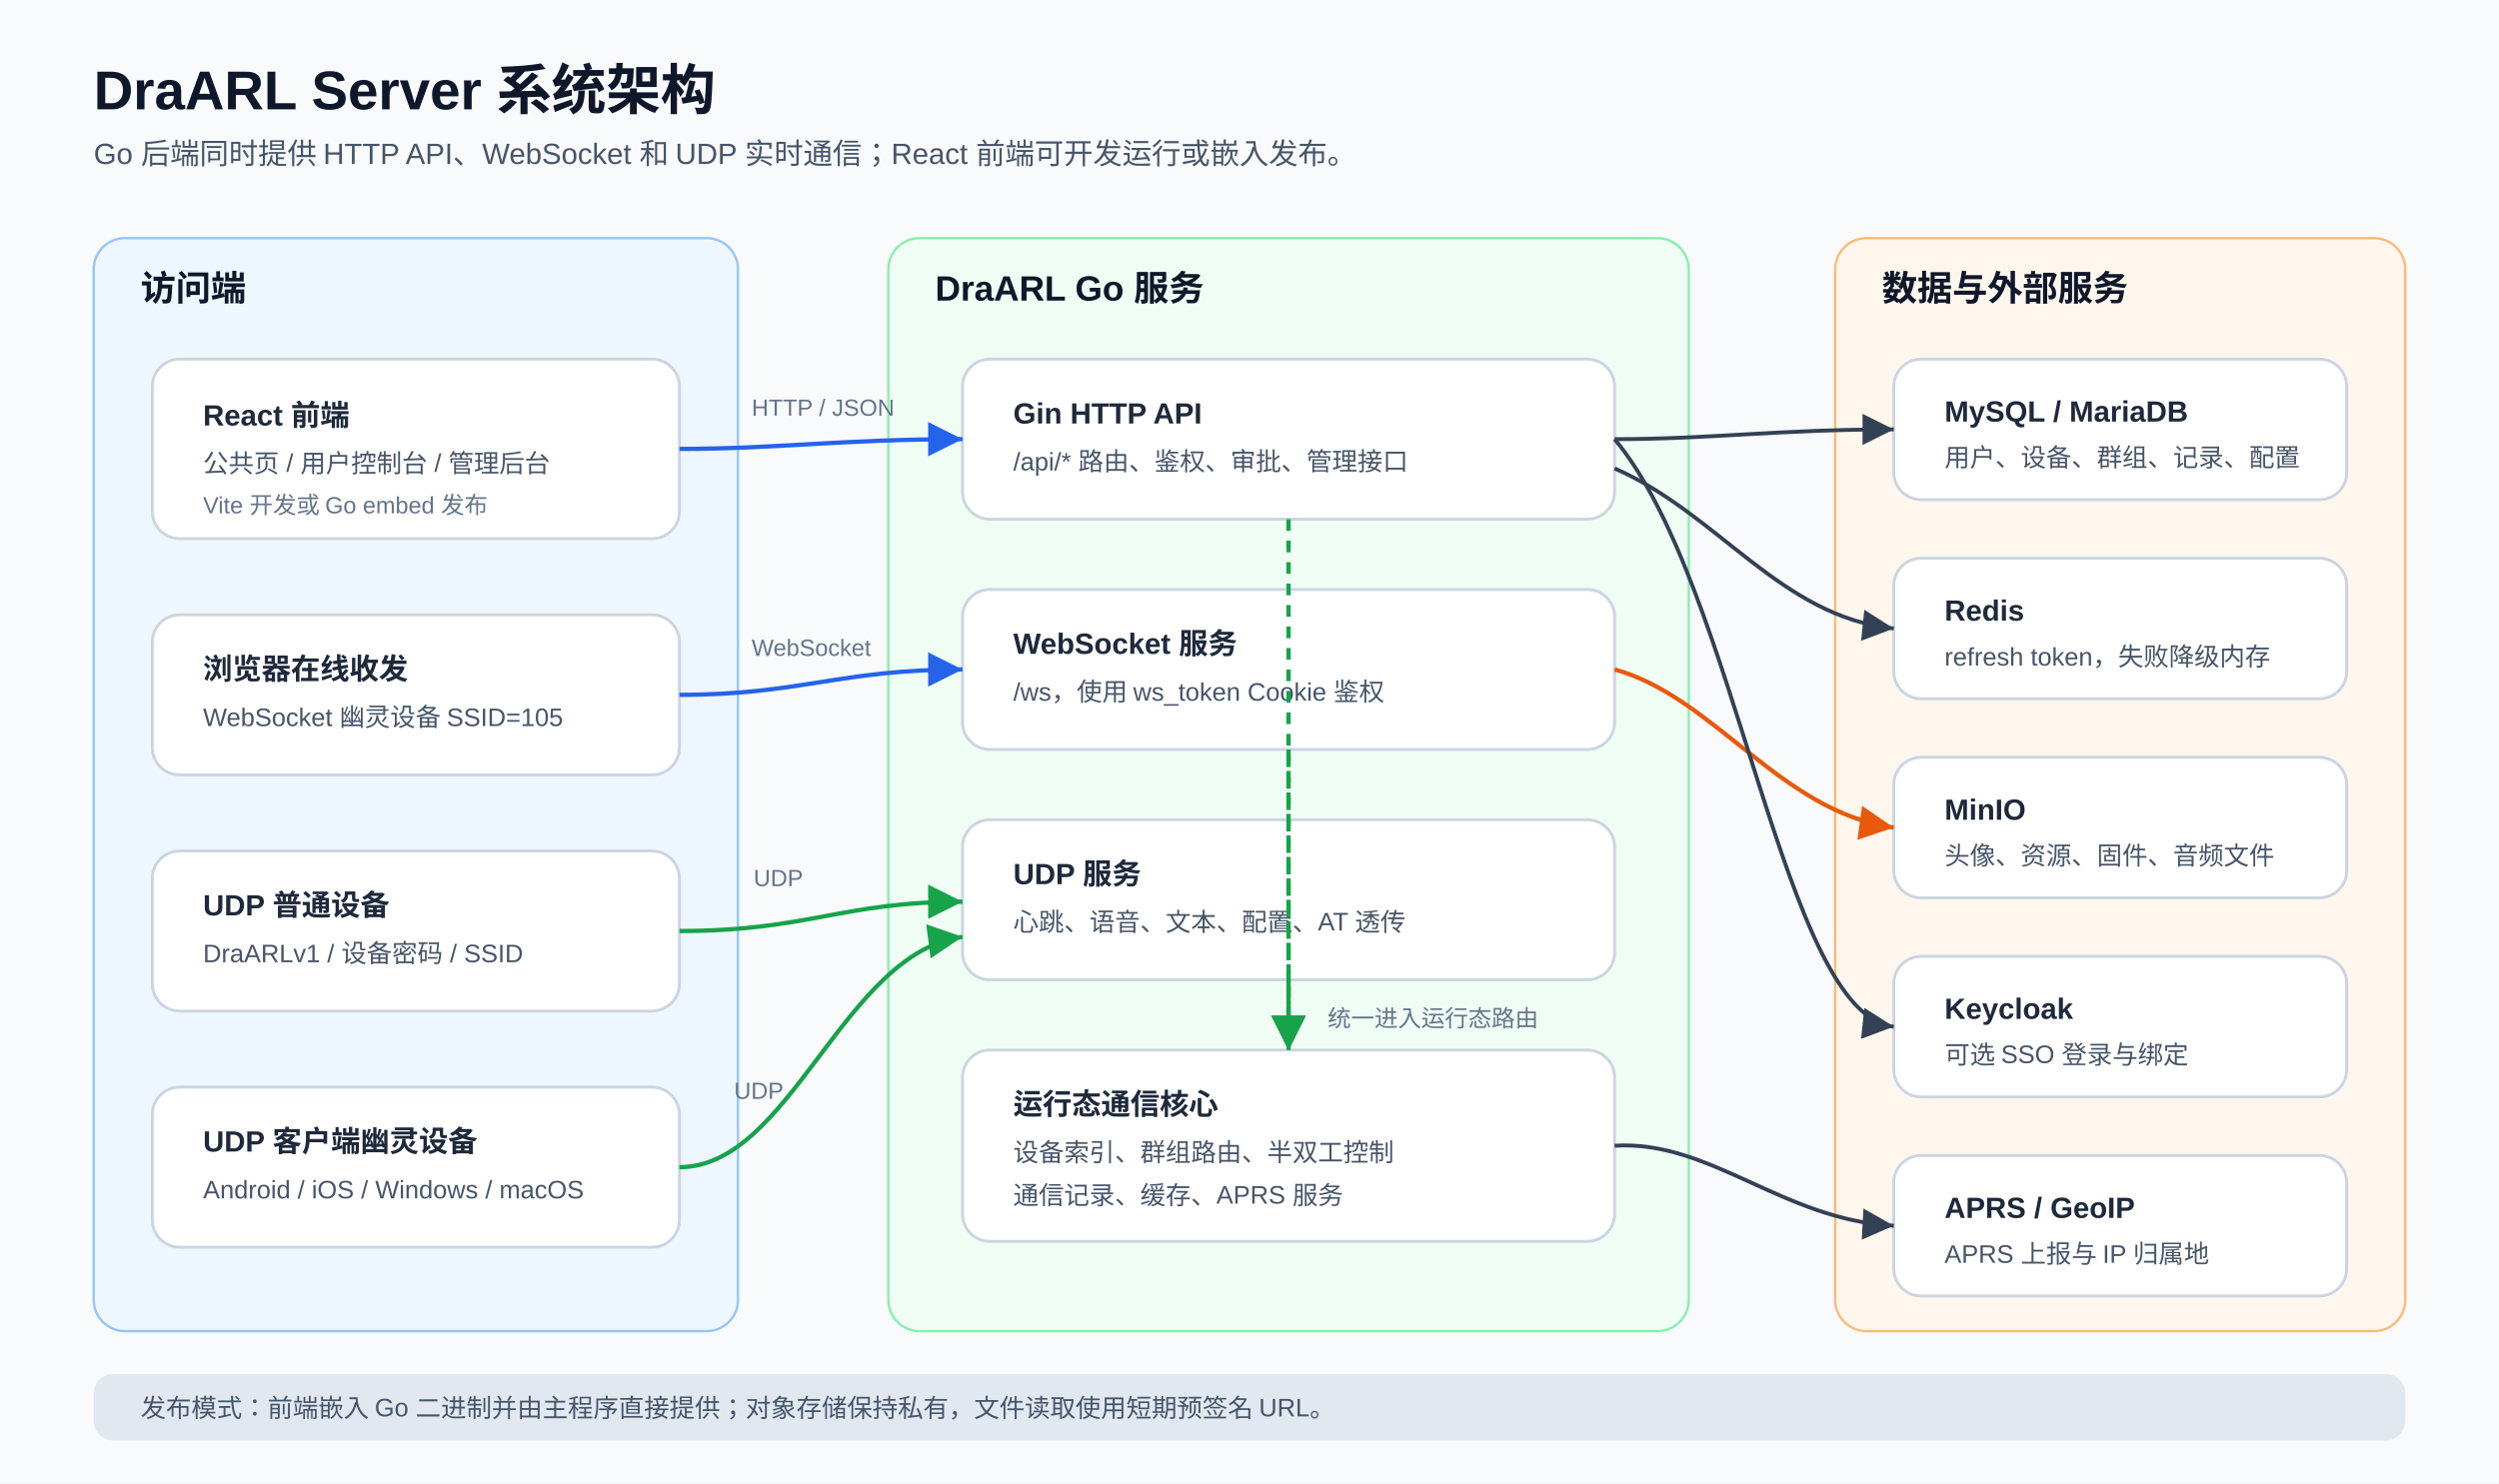
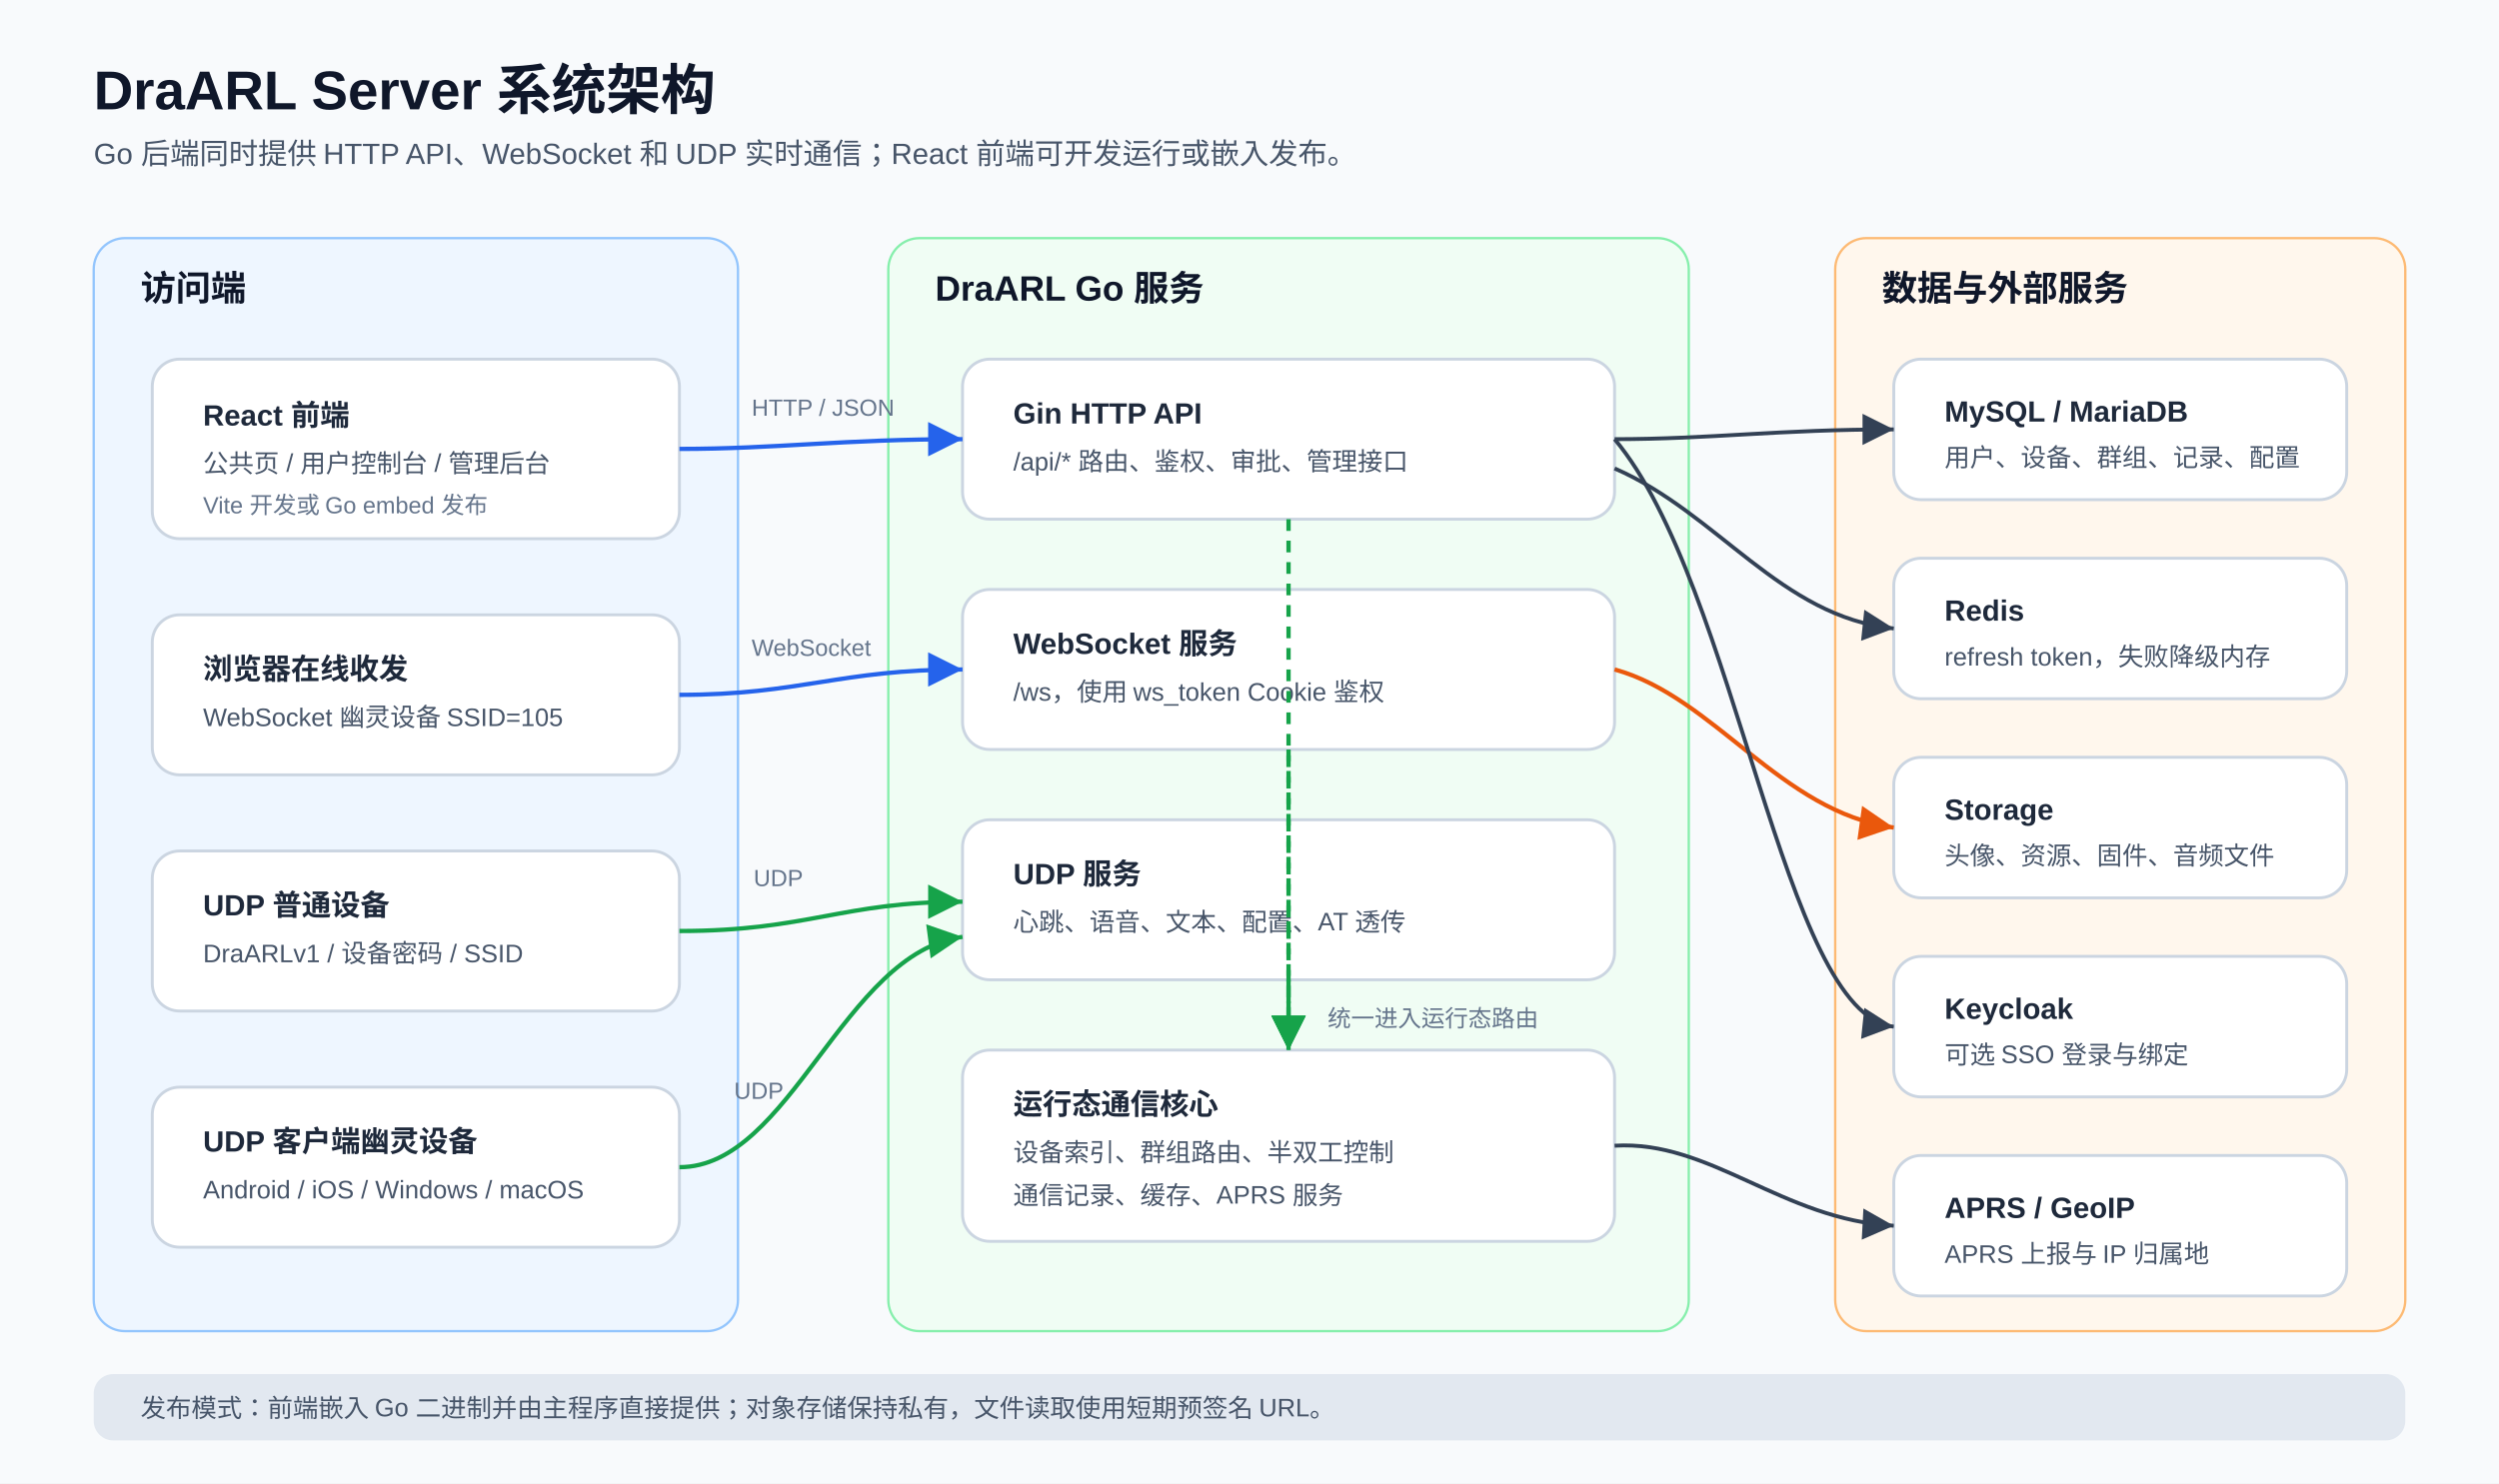
<svg xmlns="http://www.w3.org/2000/svg" width="1280" height="760" viewBox="0 0 1280 760" role="img" aria-labelledby="title desc">
  <defs>
    <style>
      .bg { fill: #f8fafc; }
      .panel { fill: #ffffff; stroke: #cbd5e1; stroke-width: 1.5; rx: 14; }
      .zone { fill: #eef6ff; stroke: #93c5fd; stroke-width: 1.2; rx: 16; }
      .zone2 { fill: #f0fdf4; stroke: #86efac; stroke-width: 1.2; rx: 16; }
      .zone3 { fill: #fff7ed; stroke: #fdba74; stroke-width: 1.2; rx: 16; }
      .title { font: 700 28px "Microsoft YaHei", "Segoe UI", Arial, sans-serif; fill: #0f172a; }
      .subtitle { font: 500 15px "Microsoft YaHei", "Segoe UI", Arial, sans-serif; fill: #475569; }
      .h2 { font: 700 18px "Microsoft YaHei", "Segoe UI", Arial, sans-serif; fill: #0f172a; }
      .label { font: 600 15px "Microsoft YaHei", "Segoe UI", Arial, sans-serif; fill: #1e293b; }
      .small { font: 13px "Microsoft YaHei", "Segoe UI", Arial, sans-serif; fill: #475569; }
      .tiny { font: 12px "Microsoft YaHei", "Segoe UI", Arial, sans-serif; fill: #64748b; }
      .arrow { stroke: #334155; stroke-width: 2; fill: none; marker-end: url(#arrow); }
      .arrow-blue { stroke: #2563eb; stroke-width: 2.2; fill: none; marker-end: url(#arrowBlue); }
      .arrow-green { stroke: #16a34a; stroke-width: 2.2; fill: none; marker-end: url(#arrowGreen); }
      .arrow-orange { stroke: #ea580c; stroke-width: 2.2; fill: none; marker-end: url(#arrowOrange); }
      .dash { stroke-dasharray: 6 5; }
    </style>
    <marker id="arrow" markerWidth="12" markerHeight="12" refX="10" refY="6" orient="auto">
      <path d="M2,2 L10,6 L2,10 Z" fill="#334155" />
    </marker>
    <marker id="arrowBlue" markerWidth="12" markerHeight="12" refX="10" refY="6" orient="auto">
      <path d="M2,2 L10,6 L2,10 Z" fill="#2563eb" />
    </marker>
    <marker id="arrowGreen" markerWidth="12" markerHeight="12" refX="10" refY="6" orient="auto">
      <path d="M2,2 L10,6 L2,10 Z" fill="#16a34a" />
    </marker>
    <marker id="arrowOrange" markerWidth="12" markerHeight="12" refX="10" refY="6" orient="auto">
      <path d="M2,2 L10,6 L2,10 Z" fill="#ea580c" />
    </marker>
  </defs>
  <rect class="bg" x="0" y="0" width="1280" height="760" />
  <text class="title" x="48" y="56">DraARL Server 系统架构</text>
  <text class="subtitle" x="48" y="84">Go 后端同时提供 HTTP API、WebSocket 和 UDP 实时通信；React 前端可开发运行或嵌入发布。</text>
  <rect class="zone" x="48" y="122" width="330" height="560" />
  <text class="h2" x="72" y="154">访问端</text>
  <rect class="panel" x="78" y="184" width="270" height="92" />
  <text class="label" x="104" y="218">React 前端</text>
  <text class="small" x="104" y="242">公共页 / 用户控制台 / 管理后台</text>
  <text class="tiny" x="104" y="263">Vite 开发或 Go embed 发布</text>
  <rect class="panel" x="78" y="315" width="270" height="82" />
  <text class="label" x="104" y="348">浏览器在线收发</text>
  <text class="small" x="104" y="372">WebSocket 幽灵设备 SSID=105</text>
  <rect class="panel" x="78" y="436" width="270" height="82" />
  <text class="label" x="104" y="469">UDP 普通设备</text>
  <text class="small" x="104" y="493">DraARLv1 / 设备密码 / SSID</text>
  <rect class="panel" x="78" y="557" width="270" height="82" />
  <text class="label" x="104" y="590">UDP 客户端幽灵设备</text>
  <text class="small" x="104" y="614">Android / iOS / Windows / macOS</text>
  <rect class="zone2" x="455" y="122" width="410" height="560" />
  <text class="h2" x="479" y="154">DraARL Go 服务</text>
  <rect class="panel" x="493" y="184" width="334" height="82" />
  <text class="label" x="519" y="217">Gin HTTP API</text>
  <text class="small" x="519" y="241">/api/* 路由、鉴权、审批、管理接口</text>
  <rect class="panel" x="493" y="302" width="334" height="82" />
  <text class="label" x="519" y="335">WebSocket 服务</text>
  <text class="small" x="519" y="359">/ws，使用 ws_token Cookie 鉴权</text>
  <rect class="panel" x="493" y="420" width="334" height="82" />
  <text class="label" x="519" y="453">UDP 服务</text>
  <text class="small" x="519" y="477">心跳、语音、文本、配置、AT 透传</text>
  <rect class="panel" x="493" y="538" width="334" height="98" />
  <text class="label" x="519" y="571">运行态通信核心</text>
  <text class="small" x="519" y="595">设备索引、群组路由、半双工控制</text>
  <text class="small" x="519" y="617">通信记录、缓存、APRS 服务</text>
  <rect class="zone3" x="940" y="122" width="292" height="560" />
  <text class="h2" x="964" y="154">数据与外部服务</text>
  <rect class="panel" x="970" y="184" width="232" height="72" />
  <text class="label" x="996" y="216">MySQL / MariaDB</text>
  <text class="small" x="996" y="239">用户、设备、群组、记录、配置</text>
  <rect class="panel" x="970" y="286" width="232" height="72" />
  <text class="label" x="996" y="318">Redis</text>
  <text class="small" x="996" y="341">refresh token，失败降级内存</text>
  <rect class="panel" x="970" y="388" width="232" height="72" />
-   <text class="label" x="996" y="420">MinIO</text>
+   <text class="label" x="996" y="420">Storage</text>
  <text class="small" x="996" y="443">头像、资源、固件、音频文件</text>
  <rect class="panel" x="970" y="490" width="232" height="72" />
  <text class="label" x="996" y="522">Keycloak</text>
  <text class="small" x="996" y="545">可选 SSO 登录与绑定</text>
  <rect class="panel" x="970" y="592" width="232" height="72" />
  <text class="label" x="996" y="624">APRS / GeoIP</text>
  <text class="small" x="996" y="647">APRS 上报与 IP 归属地</text>
  <path class="arrow-blue" d="M348 230 C398 230 431 225 493 225" />
  <text class="tiny" x="385" y="213">HTTP / JSON</text>
  <path class="arrow-blue" d="M348 356 C410 356 430 343 493 343" />
  <text class="tiny" x="385" y="336">WebSocket</text>
  <path class="arrow-green" d="M348 477 C414 477 431 462 493 462" />
  <text class="tiny" x="386" y="454">UDP</text>
  <path class="arrow-green" d="M348 598 C405 598 432 488 493 480" />
  <text class="tiny" x="376" y="563">UDP</text>
  <path class="arrow" d="M827 225 C876 225 911 220 970 220" />
  <path class="arrow" d="M827 240 C880 263 912 316 970 322" />
  <path class="arrow-orange" d="M827 343 C878 357 912 416 970 424" />
  <path class="arrow" d="M827 225 C890 300 913 520 970 526" />
  <path class="arrow" d="M827 587 C876 584 913 625 970 628" />
  <path class="arrow-green dash" d="M660 502 L660 538" />
  <text class="tiny" x="680" y="526">统一进入运行态路由</text>
  <path class="arrow-green dash" d="M660 384 L660 538" />
  <path class="arrow-green dash" d="M660 266 L660 538" />
  <rect x="48" y="704" width="1184" height="34" rx="10" fill="#e2e8f0" />
  <text class="small" x="72" y="726">发布模式：前端嵌入 Go 二进制并由主程序直接提供；对象存储保持私有，文件读取使用短期预签名 URL。</text>
</svg>
